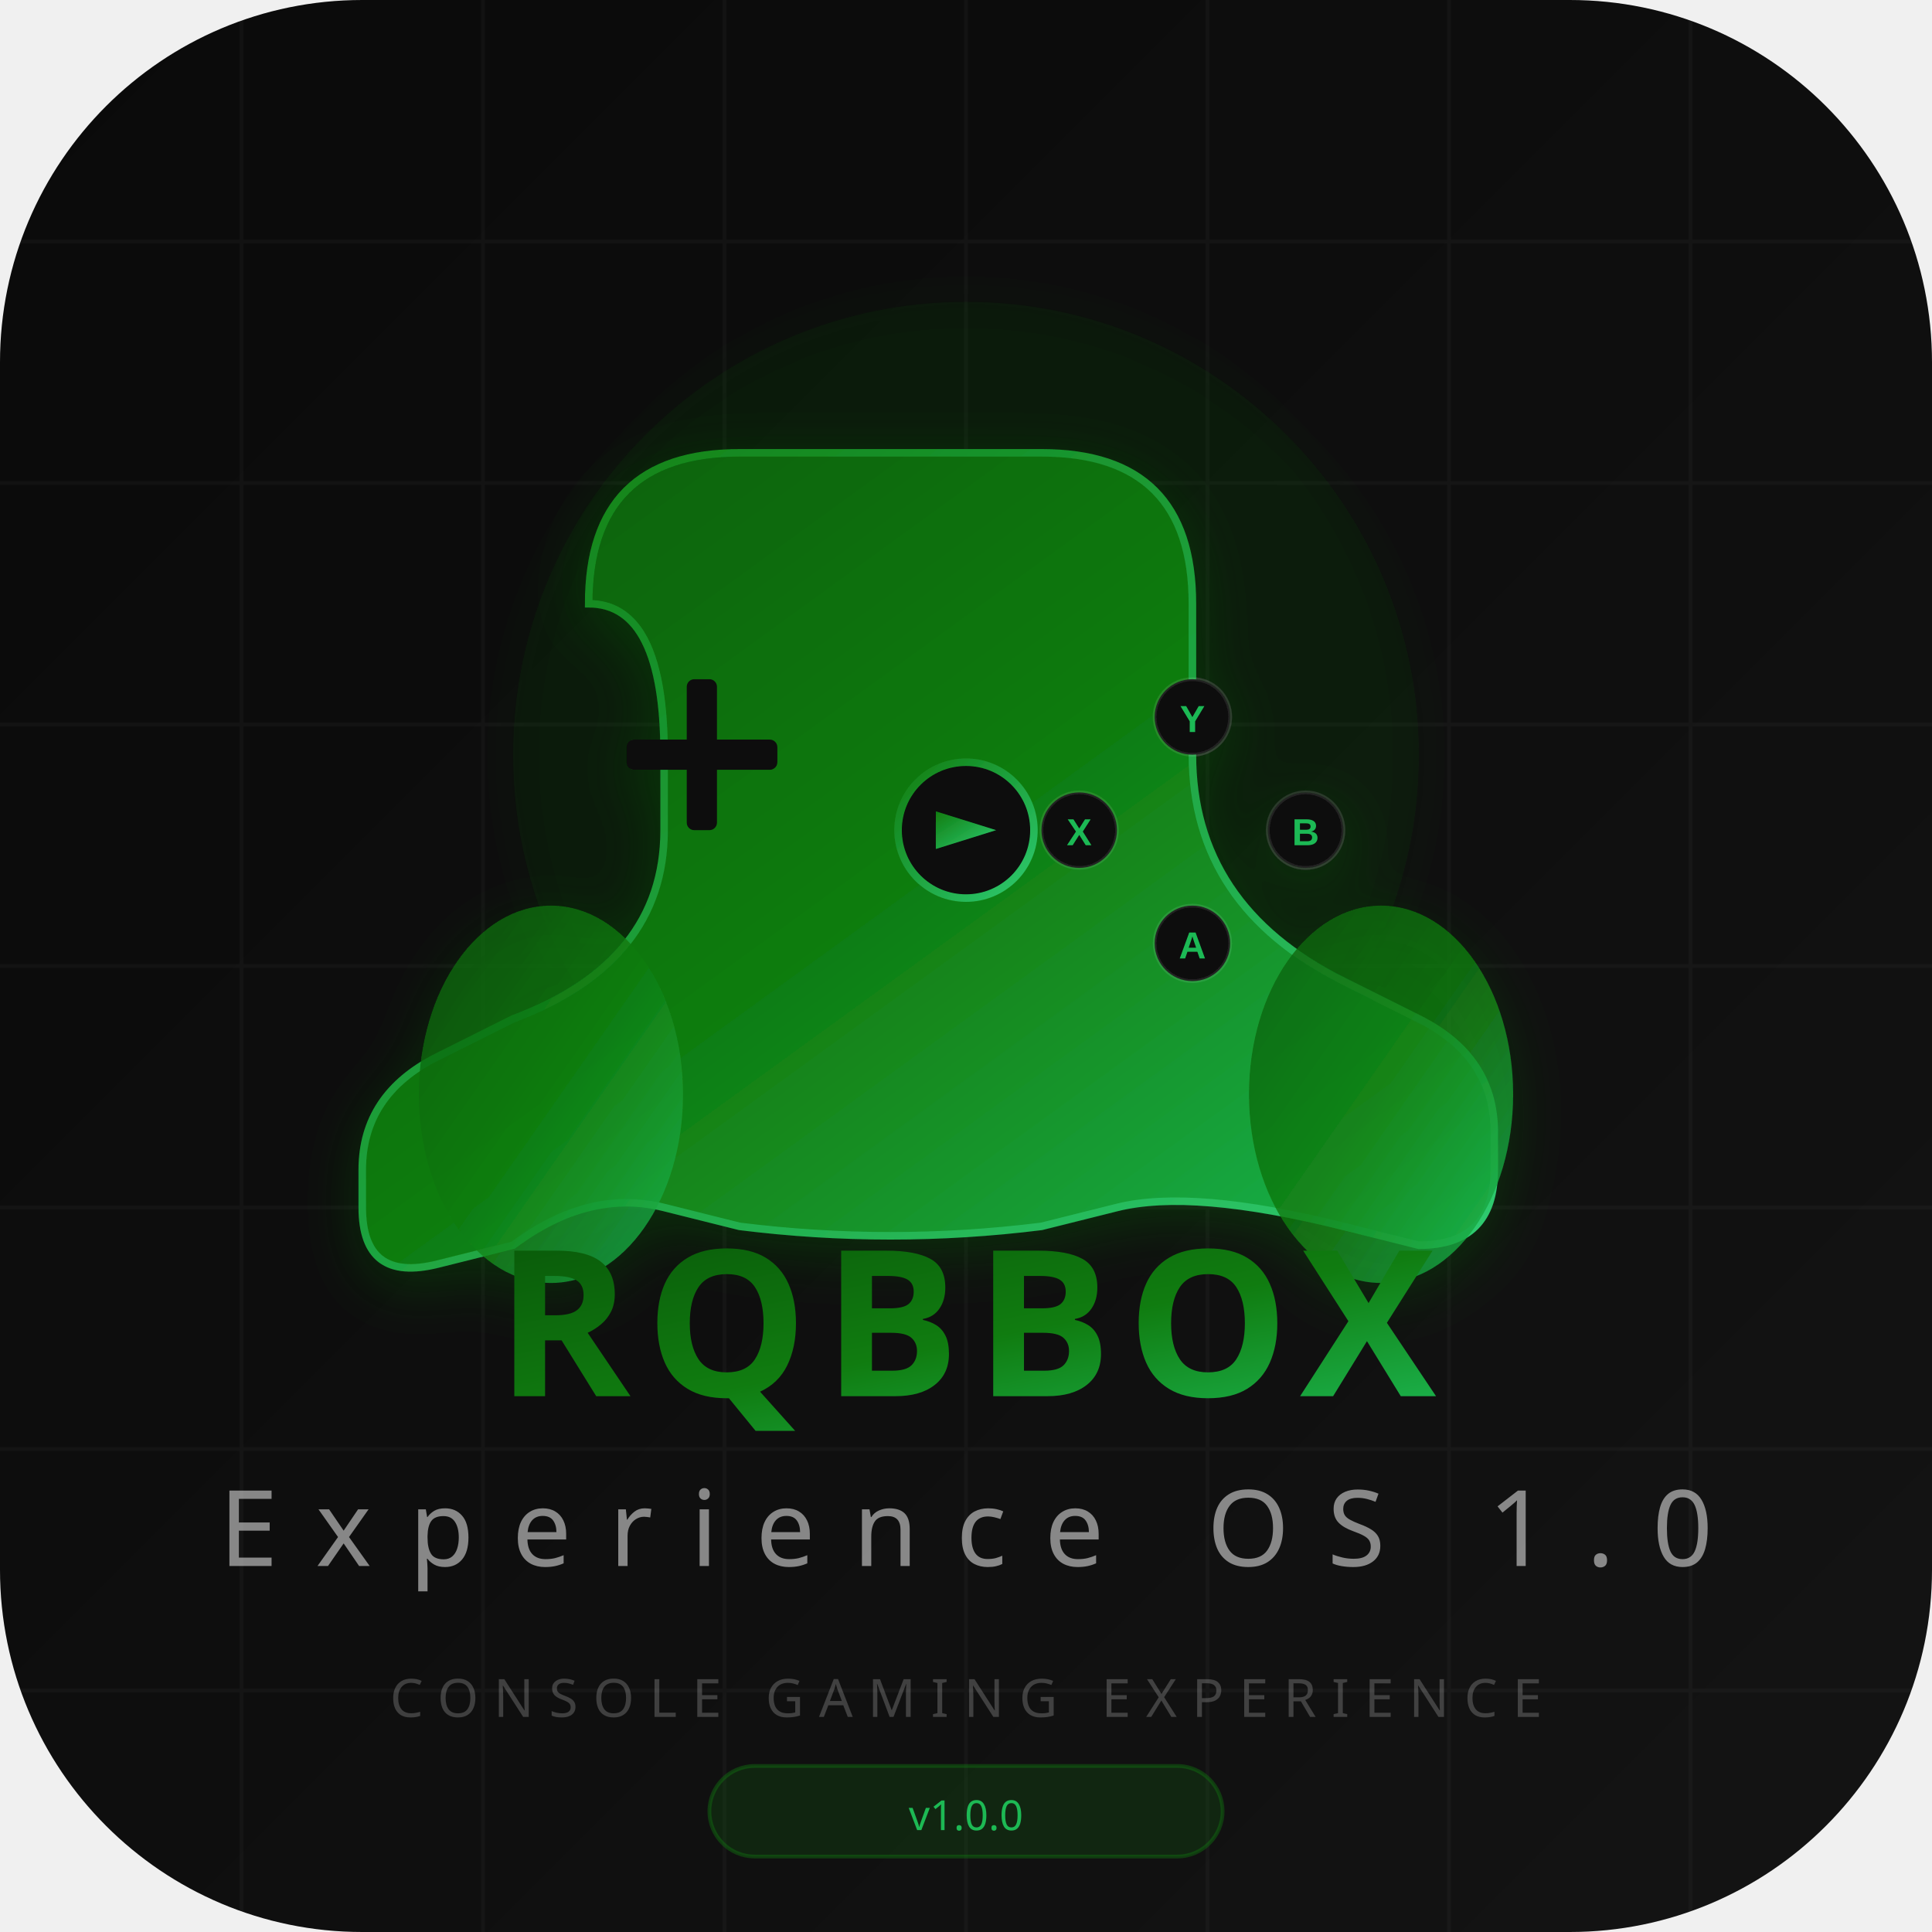
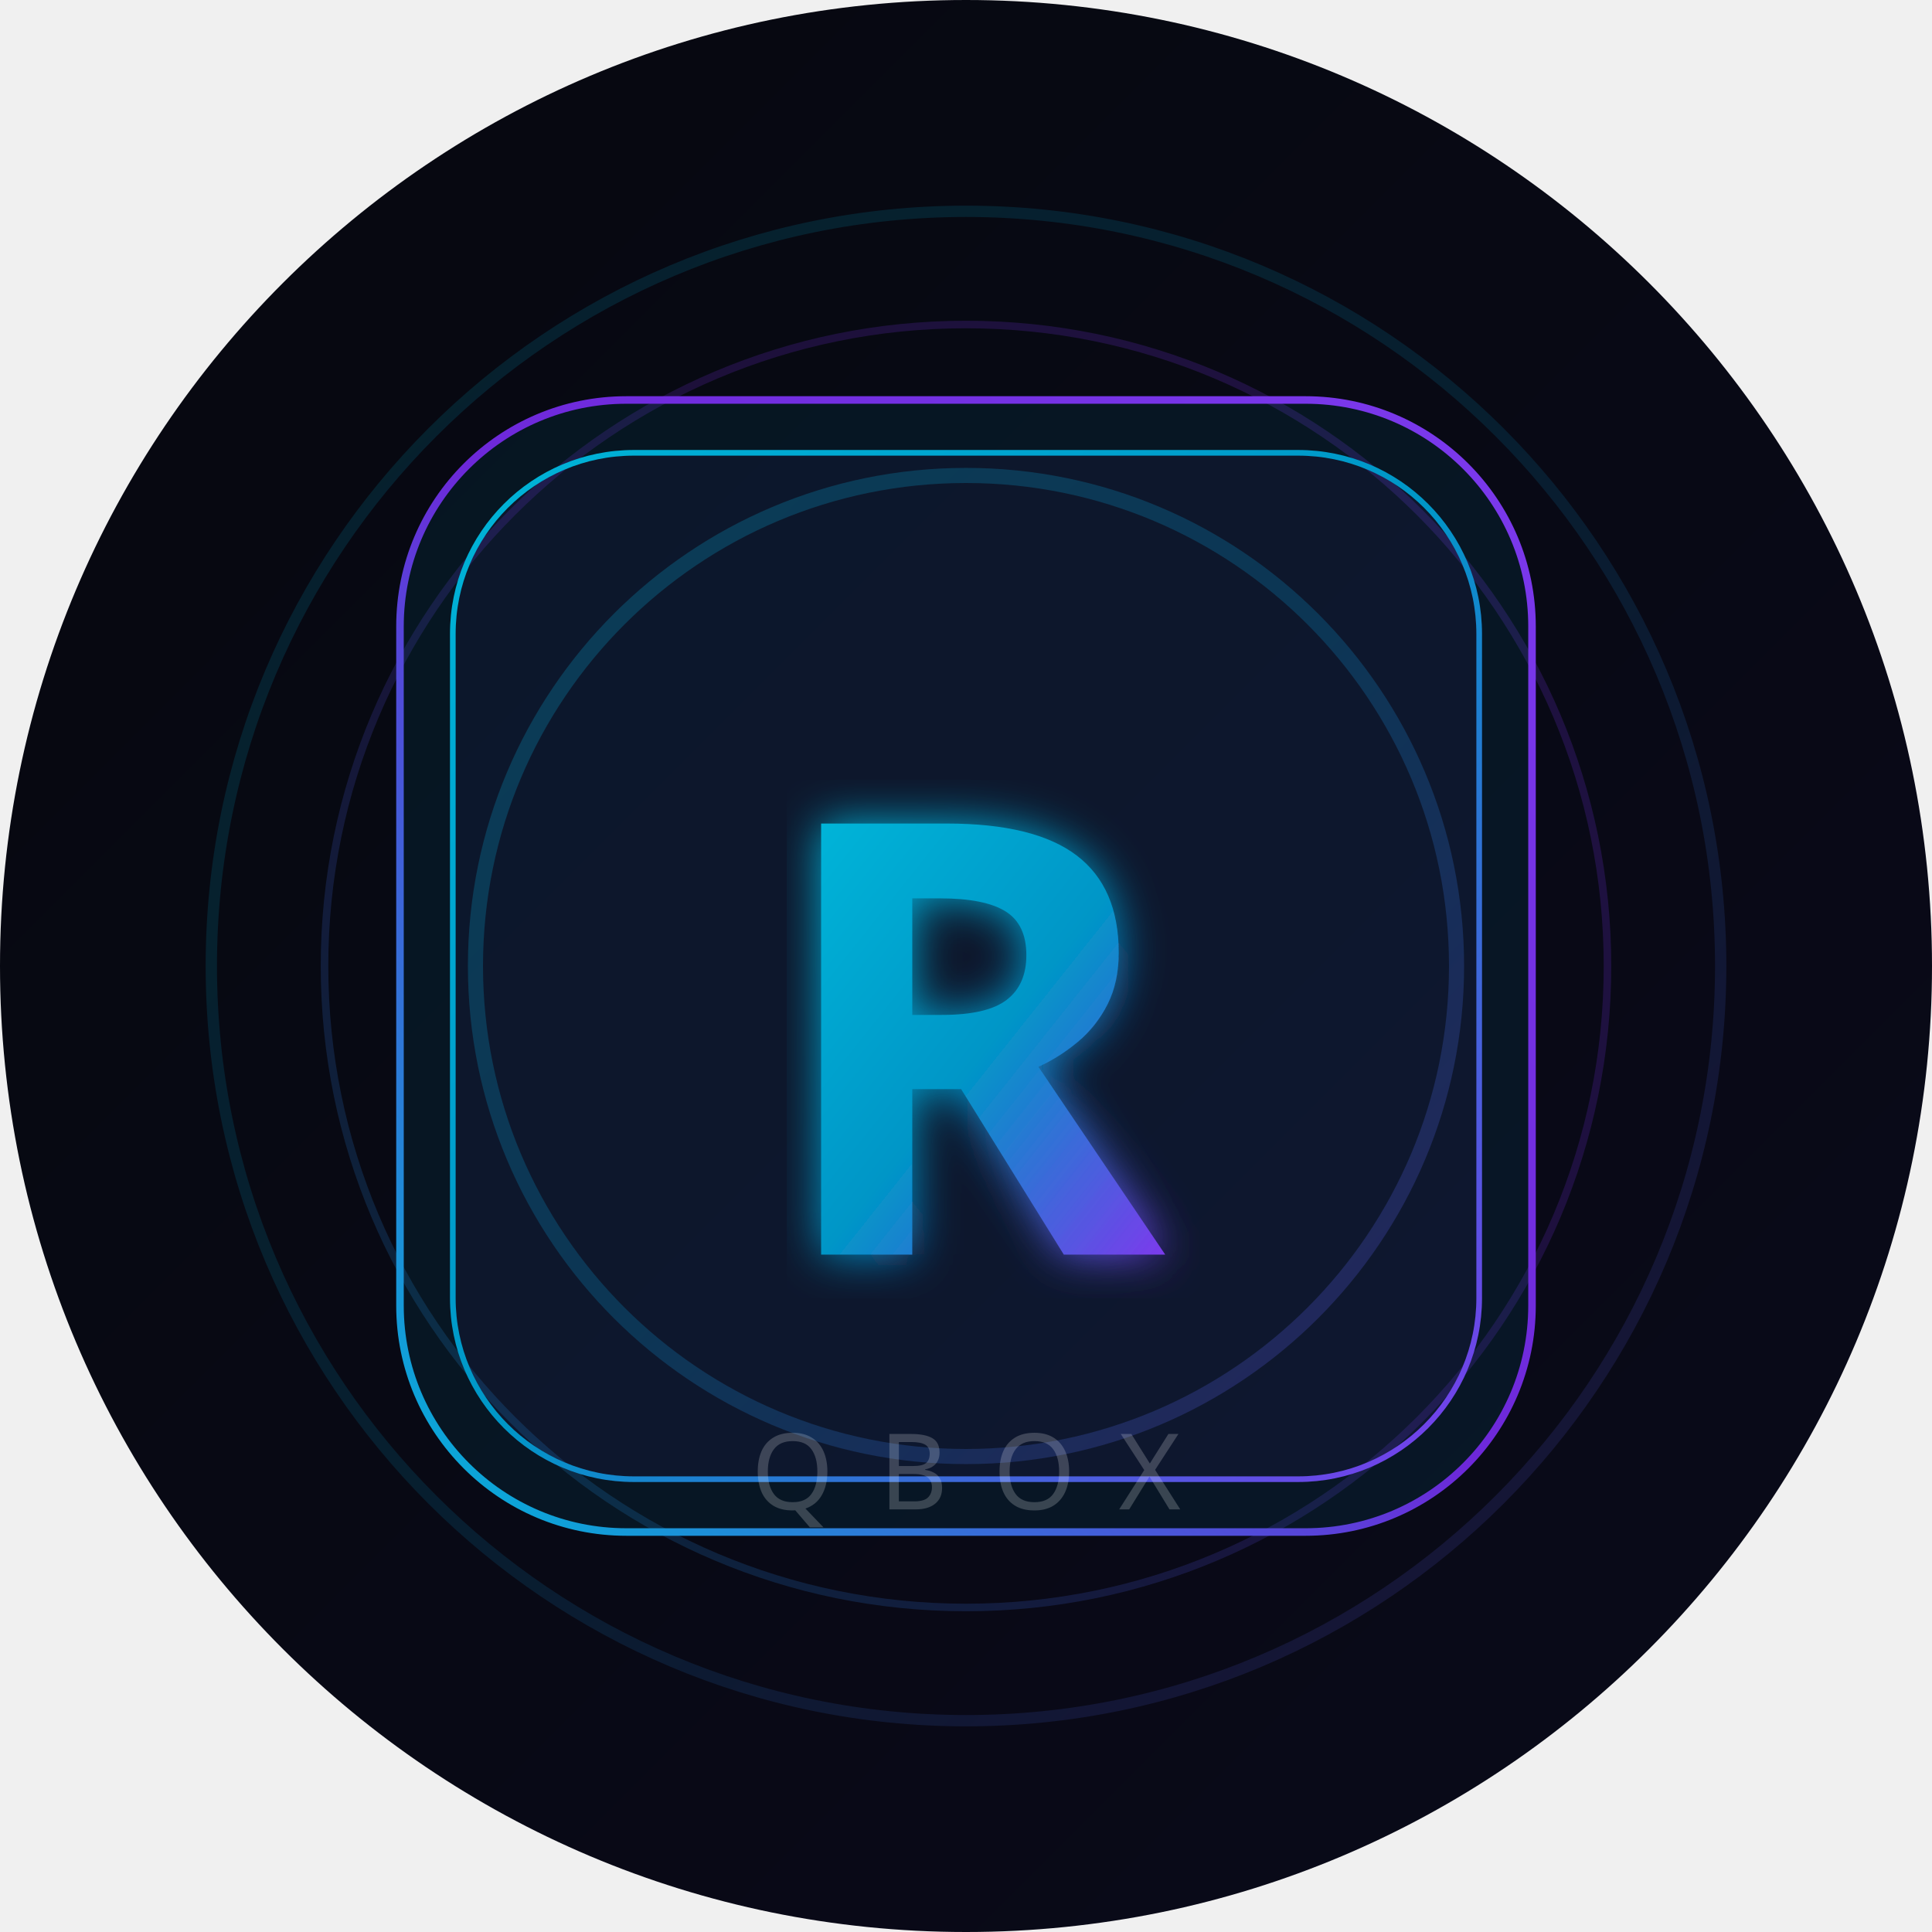
<svg xmlns="http://www.w3.org/2000/svg" viewBox="0 0 512 512" width="512" height="512">
  <defs>
-     <linearGradient id="bgGrad" x1="0%" y1="0%" x2="100%" y2="100%">
-       <stop offset="0%" style="stop-color:#0a0a0a" />
-       <stop offset="50%" style="stop-color:#0e0e0e" />
-       <stop offset="100%" style="stop-color:#141414" />
+     <linearGradient id="bg" x1="0%" y1="0%" x2="100%" y2="100%">
+       <stop offset="0%" style="stop-color:#06080f" />
+       <stop offset="100%" style="stop-color:#0a0a1a" />
    </linearGradient>
-     <linearGradient id="greenGrad" x1="0%" y1="0%" x2="100%" y2="100%">
-       <stop offset="0%" style="stop-color:#0a5c0a" />
-       <stop offset="50%" style="stop-color:#107c10" />
-       <stop offset="100%" style="stop-color:#1db954" />
+     <linearGradient id="ring1" x1="0%" y1="0%" x2="100%" y2="100%">
+       <stop offset="0%" style="stop-color:#00b4d8" />
+       <stop offset="50%" style="stop-color:#0096c7" />
+       <stop offset="100%" style="stop-color:#7c3aed" />
    </linearGradient>
-     <linearGradient id="greenGradLight" x1="0%" y1="0%" x2="100%" y2="100%">
-       <stop offset="0%" style="stop-color:#107c10" />
-       <stop offset="100%" style="stop-color:#2ecc71" />
+     <linearGradient id="ring2" x1="100%" y1="0%" x2="0%" y2="100%">
+       <stop offset="0%" style="stop-color:#7c3aed" />
+       <stop offset="50%" style="stop-color:#6d28d9" />
+       <stop offset="100%" style="stop-color:#00b4d8" />
    </linearGradient>
    <filter id="glow">
-       <feGaussianBlur stdDeviation="8" result="coloredBlur" />
+       <feGaussianBlur stdDeviation="6" />
      <feMerge>
-         <feMergeNode in="coloredBlur" />
+         <feMergeNode />
        <feMergeNode in="SourceGraphic" />
      </feMerge>
    </filter>
-     <filter id="shadow">
-       <feDropShadow dx="0" dy="4" stdDeviation="8" flood-color="rgba(16,124,16,0.3)" />
-     </filter>
  </defs>
-   <rect width="512" height="512" rx="96" fill="url(#bgGrad)" />
-   <g opacity="0.03" stroke="white" stroke-width="1">
-     <line x1="0" y1="64" x2="512" y2="64" />
-     <line x1="0" y1="128" x2="512" y2="128" />
-     <line x1="0" y1="192" x2="512" y2="192" />
-     <line x1="0" y1="256" x2="512" y2="256" />
-     <line x1="0" y1="320" x2="512" y2="320" />
-     <line x1="0" y1="384" x2="512" y2="384" />
-     <line x1="0" y1="448" x2="512" y2="448" />
-     <line x1="64" y1="0" x2="64" y2="512" />
-     <line x1="128" y1="0" x2="128" y2="512" />
-     <line x1="192" y1="0" x2="192" y2="512" />
-     <line x1="256" y1="0" x2="256" y2="512" />
-     <line x1="320" y1="0" x2="320" y2="512" />
-     <line x1="384" y1="0" x2="384" y2="512" />
-     <line x1="448" y1="0" x2="448" y2="512" />
-   </g>
-   <circle cx="256" cy="200" r="120" fill="rgba(16,124,16,0.08)" filter="url(#glow)" />
-   <g transform="translate(116, 80)" filter="url(#shadow)">
-     <path d="M 40 80 Q 40 40 80 40 L 160 40 Q 200 40 200 80 L 200 120 Q 200 160 240 180 L 260 190 Q 280 200 280 220 L 280 230 Q 280 250 260 250 L 240 245 Q 200 235 180 240 L 160 245 Q 120 250 80 245 L 60 240 Q 40 235 20 250 L 0 255 Q -20 260 -20 240 L -20 230 Q -20 210 0 200 L 20 190 Q 60 175 60 140 L 60 120 Q 60 80 40 80 Z" fill="url(#greenGrad)" stroke="url(#greenGradLight)" stroke-width="2" />
-     <ellipse cx="30" cy="210" rx="35" ry="50" fill="url(#greenGrad)" opacity="0.8" />
-     <ellipse cx="250" cy="210" rx="35" ry="50" fill="url(#greenGrad)" opacity="0.8" />
-     <g transform="translate(50, 120)">
-       <rect x="0" y="-4" width="40" height="8" rx="2" fill="#0a0a0a" />
-       <rect x="16" y="-20" width="8" height="40" rx="2" fill="#0a0a0a" />
-     </g>
-     <circle cx="200" cy="110" r="10" fill="#0a0a0a" stroke="rgba(255,255,255,0.1)" stroke-width="1" />
-     <circle cx="230" cy="140" r="10" fill="#0a0a0a" stroke="rgba(255,255,255,0.1)" stroke-width="1" />
-     <circle cx="200" cy="170" r="10" fill="#0a0a0a" stroke="rgba(255,255,255,0.1)" stroke-width="1" />
-     <circle cx="170" cy="140" r="10" fill="#0a0a0a" stroke="rgba(255,255,255,0.1)" stroke-width="1" />
-     <text x="200" y="114" text-anchor="middle" font-family="Segoe UI, Arial, sans-serif" font-size="10" font-weight="bold" fill="#1db954">Y</text>
-     <text x="230" y="144" text-anchor="middle" font-family="Segoe UI, Arial, sans-serif" font-size="10" font-weight="bold" fill="#1db954">B</text>
-     <text x="200" y="174" text-anchor="middle" font-family="Segoe UI, Arial, sans-serif" font-size="10" font-weight="bold" fill="#1db954">A</text>
-     <text x="170" y="144" text-anchor="middle" font-family="Segoe UI, Arial, sans-serif" font-size="10" font-weight="bold" fill="#1db954">X</text>
-     <circle cx="140" cy="140" r="18" fill="#0a0a0a" stroke="url(#greenGradLight)" stroke-width="2" />
-     <path d="M 132 135 L 148 140 L 132 145 Z" fill="url(#greenGradLight)" />
-   </g>
-   <text x="256" y="370" text-anchor="middle" font-family="Segoe UI Variable, Segoe UI, system-ui, sans-serif" font-size="54" font-weight="800" letter-spacing="4" fill="url(#greenGrad)">RQBBOX</text>
-   <text x="256" y="415" text-anchor="middle" font-family="Segoe UI Variable, Segoe UI, system-ui, sans-serif" font-size="28" font-weight="300" letter-spacing="10" fill="rgba(255,255,255,0.5)">Experience OS 1.0</text>
-   <text x="256" y="455" text-anchor="middle" font-family="Segoe UI Variable, Segoe UI, system-ui, sans-serif" font-size="14" fill="rgba(255,255,255,0.2)" letter-spacing="4">CONSOLE GAMING EXPERIENCE</text>
-   <rect x="188" y="468" width="136" height="24" rx="12" fill="rgba(16,124,16,0.2)" stroke="rgba(16,124,16,0.4)" stroke-width="1" />
-   <text x="256" y="485" text-anchor="middle" font-family="Segoe UI Variable, Segoe UI, system-ui, sans-serif" font-size="11" fill="#1db954">v1.0.0</text>
+   <circle cx="256" cy="256" r="256" fill="url(#bg)" />
+   <circle cx="256" cy="256" r="200" fill="none" stroke="url(#ring1)" stroke-width="3" opacity="0.15" />
+   <circle cx="256" cy="256" r="170" fill="none" stroke="url(#ring2)" stroke-width="2" opacity="0.2" />
+   <circle cx="256" cy="256" r="130" fill="none" stroke="url(#ring1)" stroke-width="4" opacity="0.25" />
+   <rect x="106" y="106" width="300" height="300" rx="60" fill="rgba(0,180,216,0.08)" stroke="url(#ring2)" stroke-width="2" />
+   <rect x="120" y="120" width="272" height="272" rx="48" fill="rgba(124,58,237,0.05)" stroke="url(#ring1)" stroke-width="1.5" />
+   <text x="256" y="276" font-family="system-ui,sans-serif" font-size="160" font-weight="800" text-anchor="middle" dominant-baseline="middle" fill="url(#ring1)" filter="url(#glow)">R</text>
+   <text x="256" y="400" font-family="system-ui,sans-serif" font-size="28" font-weight="300" letter-spacing="12" text-anchor="middle" fill="rgba(255,255,255,0.2)">QBOX</text>
</svg>
